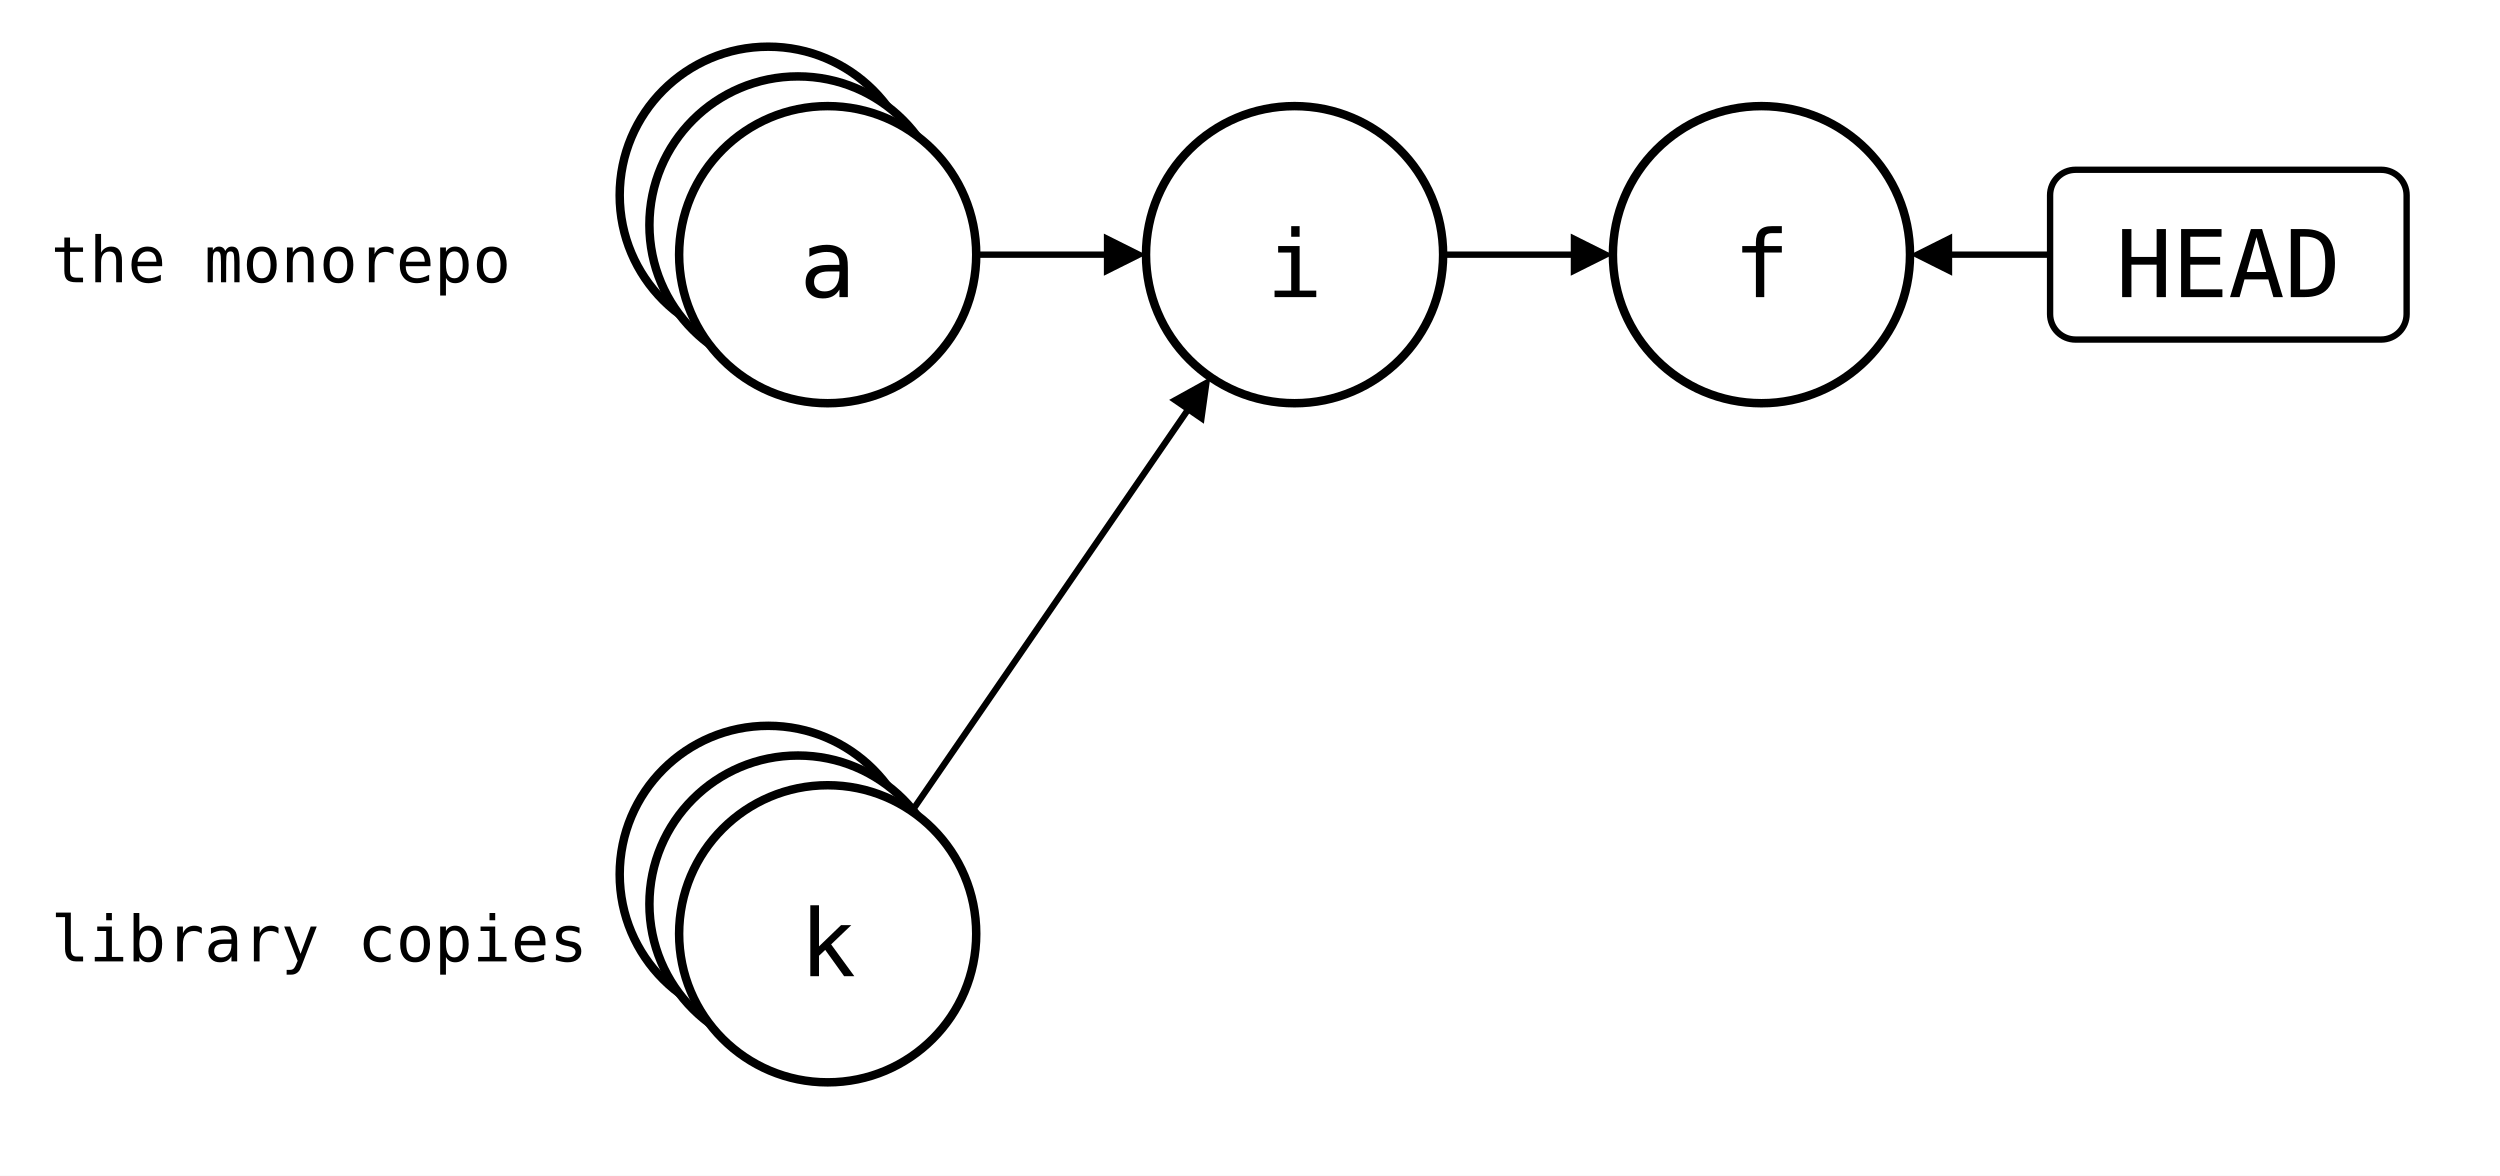
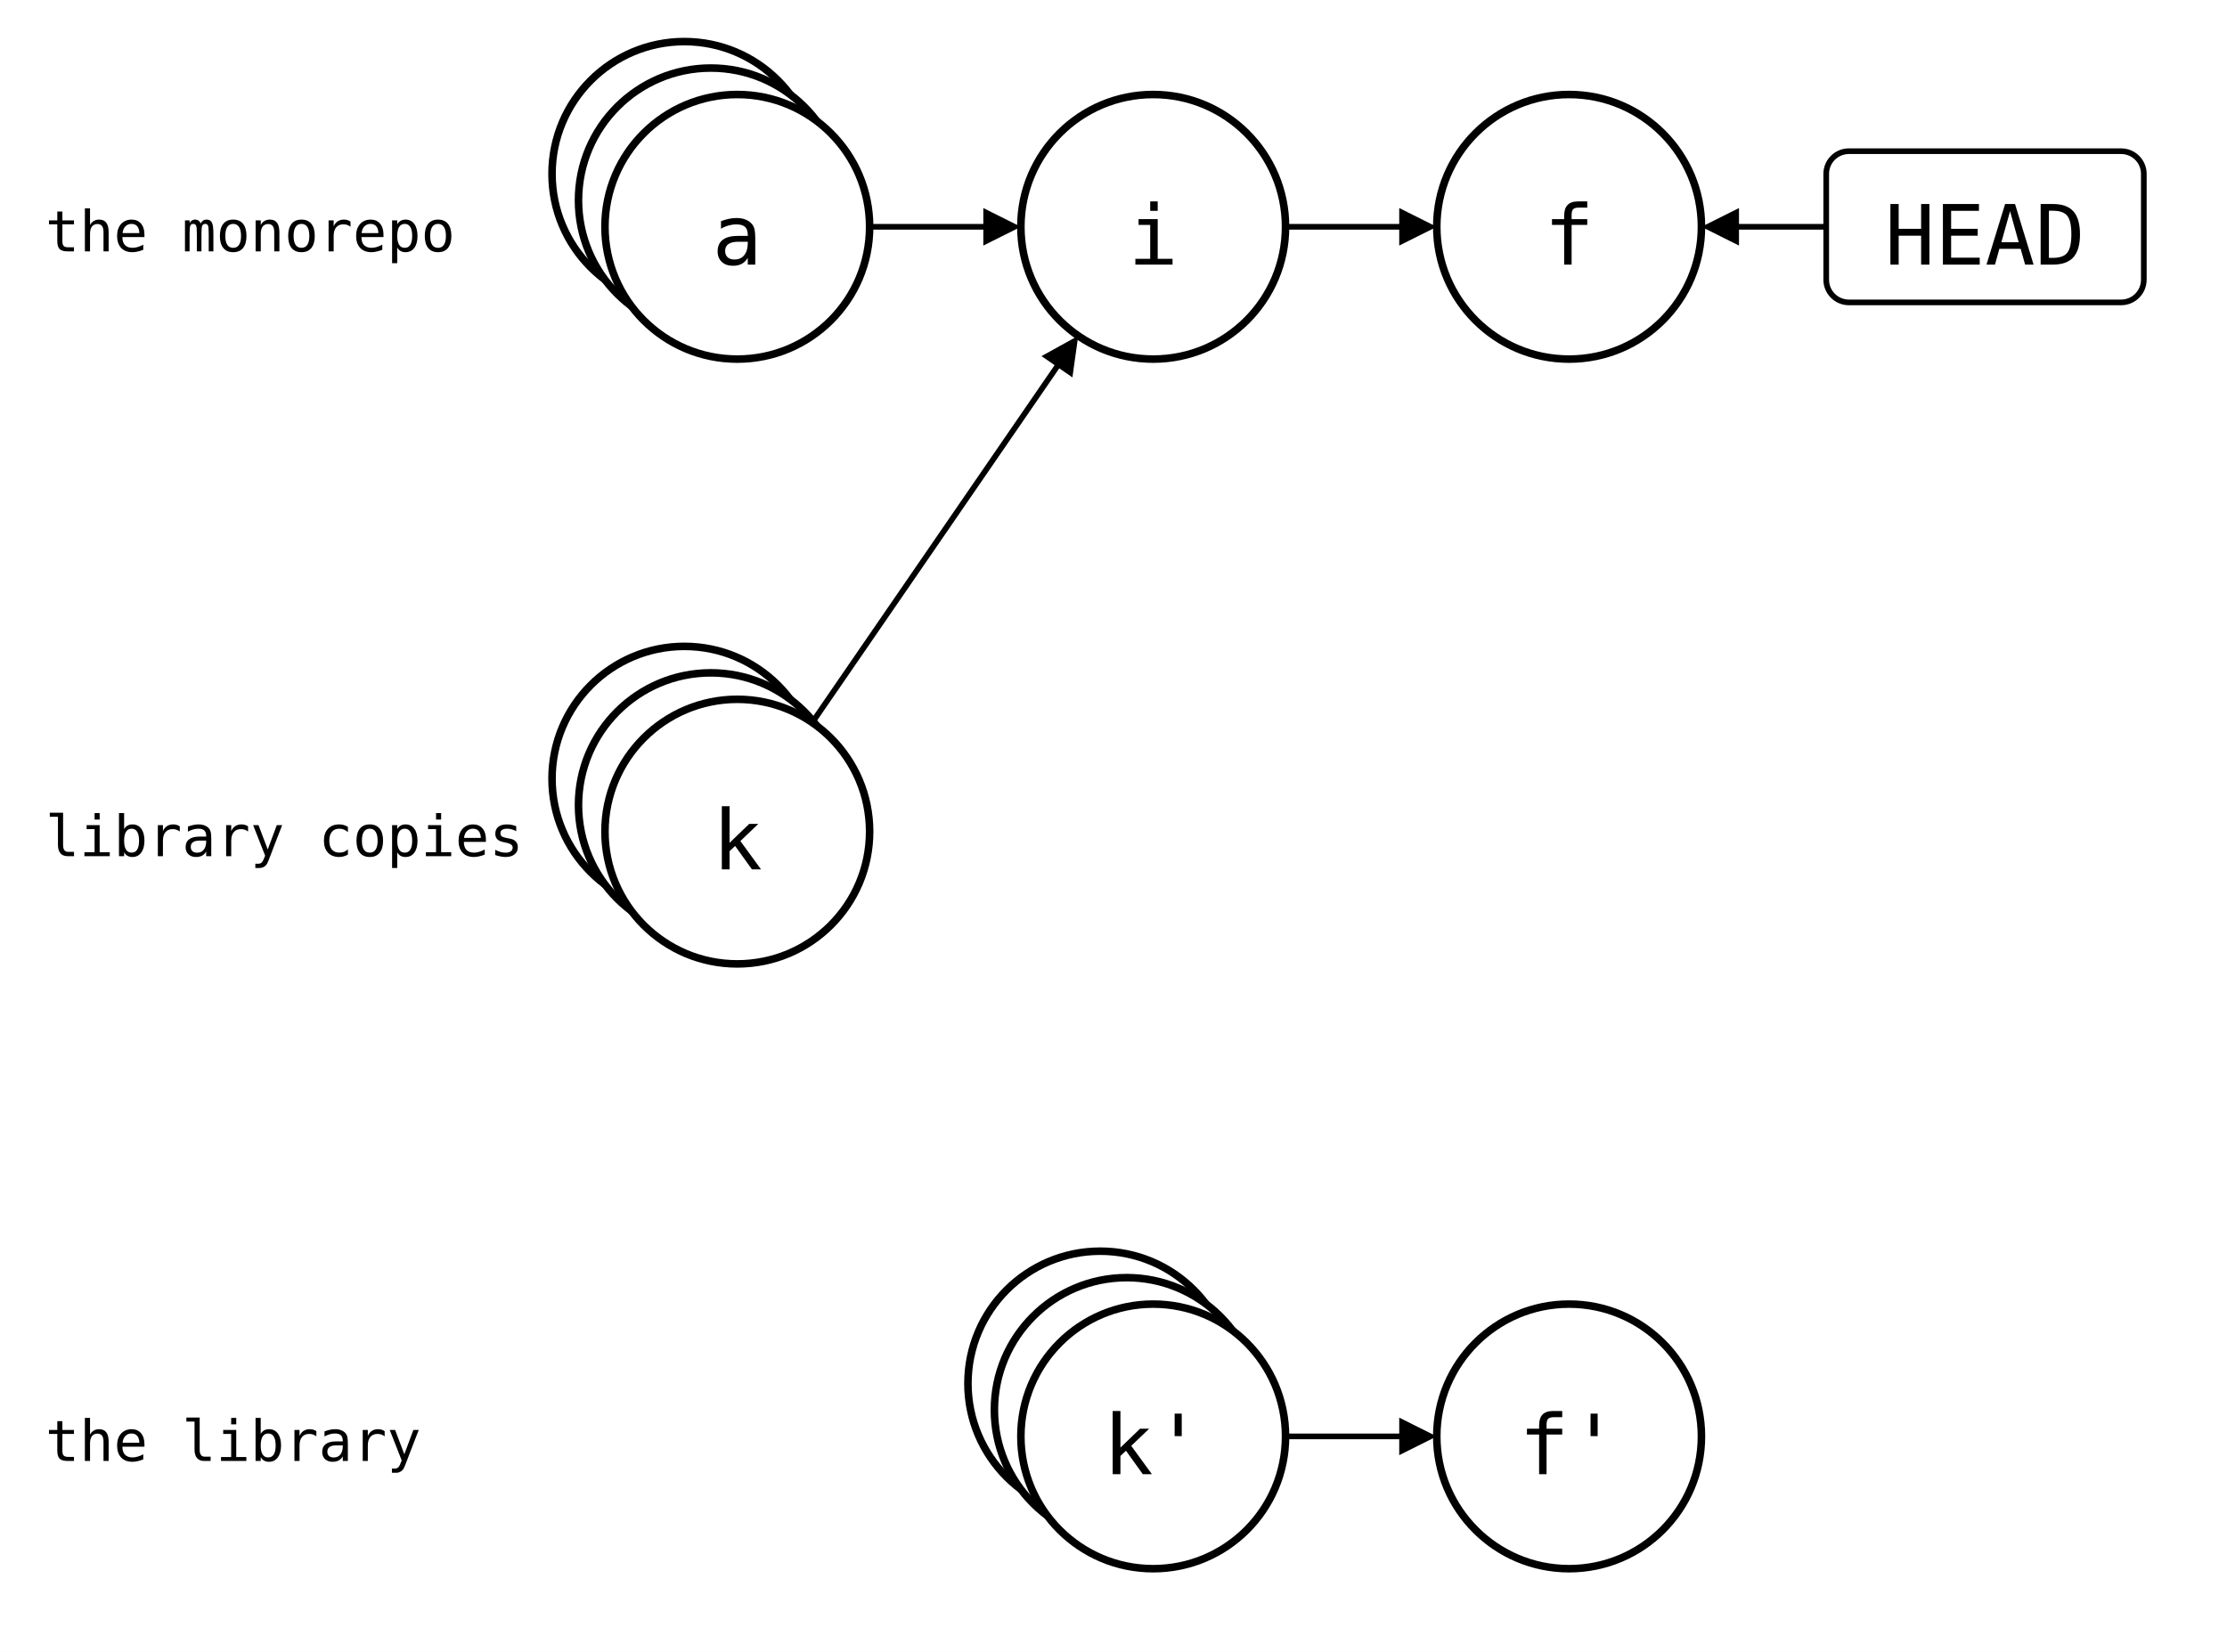
- <svg xmlns="http://www.w3.org/2000/svg" style="background: #ffffff; background-color: light-dark(#ffffff, #121212); color-scheme: light dark;" version="1.1" width="589px" height="277px" viewBox="0 0 589 277" id="ge-svg-yUEyU1K-btlSV52JGmeR" content="&lt;mxfile host=&quot;Electron&quot;&gt;&#10;  &lt;diagram name=&quot;josh-imported&quot; id=&quot;josh-imported&quot;&gt;&#10;    &lt;mxGraphModel dx=&quot;-303&quot; dy=&quot;-129&quot; grid=&quot;0&quot; gridSize=&quot;10&quot; guides=&quot;1&quot; tooltips=&quot;1&quot; connect=&quot;1&quot; arrows=&quot;1&quot; fold=&quot;0&quot; page=&quot;0&quot; pageScale=&quot;1&quot; pageWidth=&quot;850&quot; pageHeight=&quot;1100&quot; background=&quot;#ffffff&quot; math=&quot;0&quot; shadow=&quot;0&quot;&gt;&#10;      &lt;root&gt;&#10;        &lt;mxCell id=&quot;0&quot; /&gt;&#10;        &lt;mxCell id=&quot;1&quot; parent=&quot;0&quot; /&gt;&#10;        &lt;mxCell id=&quot;text0&quot; parent=&quot;1&quot; style=&quot;text;strokeColor=none;fillColor=none;align=left;verticalAlign=middle;fontSize=15;fontFamily=Roboto Mono,monospace;&quot; value=&quot;the monorepo&quot; vertex=&quot;1&quot;&gt;&#10;          &lt;mxGeometry height=&quot;30&quot; width=&quot;130&quot; y=&quot;90&quot; as=&quot;geometry&quot; /&gt;&#10;        &lt;/mxCell&gt;&#10;        &lt;mxCell id=&quot;text1&quot; parent=&quot;1&quot; style=&quot;text;strokeColor=none;fillColor=none;align=left;verticalAlign=middle;fontSize=15;fontFamily=Roboto Mono,monospace;&quot; value=&quot;library copies&quot; vertex=&quot;1&quot;&gt;&#10;          &lt;mxGeometry height=&quot;30&quot; width=&quot;130&quot; y=&quot;250&quot; as=&quot;geometry&quot; /&gt;&#10;        &lt;/mxCell&gt;&#10;        &lt;mxCell id=&quot;a-stack-2&quot; parent=&quot;1&quot; style=&quot;shape=ellipse;aspect=fixed;strokeWidth=2;fontSize=22;fontFamily=Roboto Mono,monospace;&quot; value=&quot;&quot; vertex=&quot;1&quot;&gt;&#10;          &lt;mxGeometry height=&quot;70&quot; width=&quot;70&quot; x=&quot;136&quot; y=&quot;56&quot; as=&quot;geometry&quot; /&gt;&#10;        &lt;/mxCell&gt;&#10;        &lt;mxCell id=&quot;a-stack-1&quot; parent=&quot;1&quot; style=&quot;shape=ellipse;aspect=fixed;strokeWidth=2;fontSize=22;fontFamily=Roboto Mono,monospace;&quot; value=&quot;&quot; vertex=&quot;1&quot;&gt;&#10;          &lt;mxGeometry height=&quot;70&quot; width=&quot;70&quot; x=&quot;143&quot; y=&quot;63&quot; as=&quot;geometry&quot; /&gt;&#10;        &lt;/mxCell&gt;&#10;        &lt;mxCell id=&quot;a&quot; parent=&quot;1&quot; style=&quot;ellipse;aspect=fixed;strokeWidth=2;fontSize=22;fontFamily=Roboto Mono,monospace;&quot; value=&quot;a&quot; vertex=&quot;1&quot;&gt;&#10;          &lt;mxGeometry height=&quot;70&quot; width=&quot;70&quot; x=&quot;150&quot; y=&quot;70&quot; as=&quot;geometry&quot; /&gt;&#10;        &lt;/mxCell&gt;&#10;        &lt;mxCell id=&quot;i&quot; parent=&quot;1&quot; style=&quot;ellipse;aspect=fixed;strokeWidth=2;fontSize=22;fontFamily=Roboto Mono,monospace;&quot; value=&quot;i&quot; vertex=&quot;1&quot;&gt;&#10;          &lt;mxGeometry height=&quot;70&quot; width=&quot;70&quot; x=&quot;260&quot; y=&quot;70&quot; as=&quot;geometry&quot; /&gt;&#10;        &lt;/mxCell&gt;&#10;        &lt;mxCell id=&quot;f&quot; parent=&quot;1&quot; style=&quot;ellipse;aspect=fixed;strokeWidth=2;fontSize=22;fontFamily=Roboto Mono,monospace;&quot; value=&quot;f&quot; vertex=&quot;1&quot;&gt;&#10;          &lt;mxGeometry height=&quot;70&quot; width=&quot;70&quot; x=&quot;370&quot; y=&quot;70&quot; as=&quot;geometry&quot; /&gt;&#10;        &lt;/mxCell&gt;&#10;        &lt;mxCell id=&quot;k-stack-2&quot; parent=&quot;1&quot; style=&quot;shape=ellipse;aspect=fixed;strokeWidth=2;fontSize=22;fontFamily=Roboto Mono,monospace;&quot; value=&quot;&quot; vertex=&quot;1&quot;&gt;&#10;          &lt;mxGeometry height=&quot;70&quot; width=&quot;70&quot; x=&quot;136&quot; y=&quot;216&quot; as=&quot;geometry&quot; /&gt;&#10;        &lt;/mxCell&gt;&#10;        &lt;mxCell id=&quot;k-stack-1&quot; parent=&quot;1&quot; style=&quot;shape=ellipse;aspect=fixed;strokeWidth=2;fontSize=22;fontFamily=Roboto Mono,monospace;&quot; value=&quot;&quot; vertex=&quot;1&quot;&gt;&#10;          &lt;mxGeometry height=&quot;70&quot; width=&quot;70&quot; x=&quot;143&quot; y=&quot;223&quot; as=&quot;geometry&quot; /&gt;&#10;        &lt;/mxCell&gt;&#10;        &lt;mxCell id=&quot;k&quot; parent=&quot;1&quot; style=&quot;ellipse;aspect=fixed;strokeWidth=2;fontSize=22;fontFamily=Roboto Mono,monospace;&quot; value=&quot;k&quot; vertex=&quot;1&quot;&gt;&#10;          &lt;mxGeometry height=&quot;70&quot; width=&quot;70&quot; x=&quot;150&quot; y=&quot;230&quot; as=&quot;geometry&quot; /&gt;&#10;        &lt;/mxCell&gt;&#10;        &lt;mxCell id=&quot;box0&quot; parent=&quot;1&quot; style=&quot;rounded=1;strokeWidth=1.5;fontSize=22;fontFamily=Roboto Mono,monospace;&quot; value=&quot;HEAD&quot; vertex=&quot;1&quot;&gt;&#10;          &lt;mxGeometry height=&quot;40&quot; width=&quot;84&quot; x=&quot;473&quot; y=&quot;85&quot; as=&quot;geometry&quot; /&gt;&#10;        &lt;/mxCell&gt;&#10;        &lt;mxCell id=&quot;eb0&quot; edge=&quot;1&quot; parent=&quot;1&quot; source=&quot;box0&quot; style=&quot;endArrow=block;endFill=1;html=1;strokeWidth=1.5;rounded=0;&quot; target=&quot;f&quot;&gt;&#10;          &lt;mxGeometry relative=&quot;1&quot; as=&quot;geometry&quot; /&gt;&#10;        &lt;/mxCell&gt;&#10;        &lt;mxCell id=&quot;e0&quot; edge=&quot;1&quot; parent=&quot;1&quot; source=&quot;a&quot; style=&quot;endArrow=block;endFill=1;html=1;strokeWidth=1.5;rounded=0;&quot; target=&quot;i&quot;&gt;&#10;          &lt;mxGeometry relative=&quot;1&quot; as=&quot;geometry&quot; /&gt;&#10;        &lt;/mxCell&gt;&#10;        &lt;mxCell id=&quot;e1&quot; edge=&quot;1&quot; parent=&quot;1&quot; source=&quot;k&quot; style=&quot;endArrow=block;endFill=1;html=1;strokeWidth=1.5;rounded=0;&quot; target=&quot;i&quot;&gt;&#10;          &lt;mxGeometry relative=&quot;1&quot; as=&quot;geometry&quot; /&gt;&#10;        &lt;/mxCell&gt;&#10;        &lt;mxCell id=&quot;e2&quot; edge=&quot;1&quot; parent=&quot;1&quot; source=&quot;i&quot; style=&quot;endArrow=block;endFill=1;html=1;strokeWidth=1.5;rounded=0;&quot; target=&quot;f&quot;&gt;&#10;          &lt;mxGeometry relative=&quot;1&quot; as=&quot;geometry&quot; /&gt;&#10;        &lt;/mxCell&gt;&#10;      &lt;/root&gt;&#10;    &lt;/mxGraphModel&gt;&#10;  &lt;/diagram&gt;&#10;&lt;/mxfile&gt;&#10;">
-   <style type="text/css">@supports (color: light-dark(#000, #fff)) { #ge-svg-yUEyU1K-btlSV52JGmeR { --ge-adaptive-bg: light-dark(#ffffff, var(--ge-dark-color, #121212)); } }</style>
+ <svg xmlns="http://www.w3.org/2000/svg" style="background: #ffffff; background-color: light-dark(#ffffff, #121212); color-scheme: light dark;" version="1.1" width="589px" height="437px" viewBox="0 0 589 437" id="ge-svg-RDGTySQhLtAcq1ZRg6__" content="&lt;mxfile host=&quot;Electron&quot;&gt;&#10;  &lt;diagram name=&quot;josh-imported&quot; id=&quot;josh-imported&quot;&gt;&#10;    &lt;mxGraphModel dx=&quot;-303&quot; dy=&quot;-169&quot; grid=&quot;0&quot; gridSize=&quot;10&quot; guides=&quot;1&quot; tooltips=&quot;1&quot; connect=&quot;1&quot; arrows=&quot;1&quot; fold=&quot;0&quot; page=&quot;0&quot; pageScale=&quot;1&quot; pageWidth=&quot;850&quot; pageHeight=&quot;1100&quot; background=&quot;#ffffff&quot; math=&quot;0&quot; shadow=&quot;0&quot;&gt;&#10;      &lt;root&gt;&#10;        &lt;mxCell id=&quot;0&quot; /&gt;&#10;        &lt;mxCell id=&quot;1&quot; parent=&quot;0&quot; /&gt;&#10;        &lt;mxCell id=&quot;text0&quot; parent=&quot;1&quot; style=&quot;text;strokeColor=none;fillColor=none;align=left;verticalAlign=middle;fontSize=15;fontFamily=Roboto Mono,monospace;&quot; value=&quot;the monorepo&quot; vertex=&quot;1&quot;&gt;&#10;          &lt;mxGeometry height=&quot;30&quot; width=&quot;130&quot; y=&quot;90&quot; as=&quot;geometry&quot; /&gt;&#10;        &lt;/mxCell&gt;&#10;        &lt;mxCell id=&quot;text1&quot; parent=&quot;1&quot; style=&quot;text;strokeColor=none;fillColor=none;align=left;verticalAlign=middle;fontSize=15;fontFamily=Roboto Mono,monospace;&quot; value=&quot;library copies&quot; vertex=&quot;1&quot;&gt;&#10;          &lt;mxGeometry height=&quot;30&quot; width=&quot;130&quot; y=&quot;250&quot; as=&quot;geometry&quot; /&gt;&#10;        &lt;/mxCell&gt;&#10;        &lt;mxCell id=&quot;a-stack-2&quot; parent=&quot;1&quot; style=&quot;shape=ellipse;aspect=fixed;strokeWidth=2;fontSize=22;fontFamily=Roboto Mono,monospace;&quot; value=&quot;&quot; vertex=&quot;1&quot;&gt;&#10;          &lt;mxGeometry height=&quot;70&quot; width=&quot;70&quot; x=&quot;136&quot; y=&quot;56&quot; as=&quot;geometry&quot; /&gt;&#10;        &lt;/mxCell&gt;&#10;        &lt;mxCell id=&quot;a-stack-1&quot; parent=&quot;1&quot; style=&quot;shape=ellipse;aspect=fixed;strokeWidth=2;fontSize=22;fontFamily=Roboto Mono,monospace;&quot; value=&quot;&quot; vertex=&quot;1&quot;&gt;&#10;          &lt;mxGeometry height=&quot;70&quot; width=&quot;70&quot; x=&quot;143&quot; y=&quot;63&quot; as=&quot;geometry&quot; /&gt;&#10;        &lt;/mxCell&gt;&#10;        &lt;mxCell id=&quot;a&quot; parent=&quot;1&quot; style=&quot;ellipse;aspect=fixed;strokeWidth=2;fontSize=22;fontFamily=Roboto Mono,monospace;&quot; value=&quot;a&quot; vertex=&quot;1&quot;&gt;&#10;          &lt;mxGeometry height=&quot;70&quot; width=&quot;70&quot; x=&quot;150&quot; y=&quot;70&quot; as=&quot;geometry&quot; /&gt;&#10;        &lt;/mxCell&gt;&#10;        &lt;mxCell id=&quot;i&quot; parent=&quot;1&quot; style=&quot;ellipse;aspect=fixed;strokeWidth=2;fontSize=22;fontFamily=Roboto Mono,monospace;&quot; value=&quot;i&quot; vertex=&quot;1&quot;&gt;&#10;          &lt;mxGeometry height=&quot;70&quot; width=&quot;70&quot; x=&quot;260&quot; y=&quot;70&quot; as=&quot;geometry&quot; /&gt;&#10;        &lt;/mxCell&gt;&#10;        &lt;mxCell id=&quot;f&quot; parent=&quot;1&quot; style=&quot;ellipse;aspect=fixed;strokeWidth=2;fontSize=22;fontFamily=Roboto Mono,monospace;&quot; value=&quot;f&quot; vertex=&quot;1&quot;&gt;&#10;          &lt;mxGeometry height=&quot;70&quot; width=&quot;70&quot; x=&quot;370&quot; y=&quot;70&quot; as=&quot;geometry&quot; /&gt;&#10;        &lt;/mxCell&gt;&#10;        &lt;mxCell id=&quot;k-stack-2&quot; parent=&quot;1&quot; style=&quot;shape=ellipse;aspect=fixed;strokeWidth=2;fontSize=22;fontFamily=Roboto Mono,monospace;&quot; value=&quot;&quot; vertex=&quot;1&quot;&gt;&#10;          &lt;mxGeometry height=&quot;70&quot; width=&quot;70&quot; x=&quot;136&quot; y=&quot;216&quot; as=&quot;geometry&quot; /&gt;&#10;        &lt;/mxCell&gt;&#10;        &lt;mxCell id=&quot;k-stack-1&quot; parent=&quot;1&quot; style=&quot;shape=ellipse;aspect=fixed;strokeWidth=2;fontSize=22;fontFamily=Roboto Mono,monospace;&quot; value=&quot;&quot; vertex=&quot;1&quot;&gt;&#10;          &lt;mxGeometry height=&quot;70&quot; width=&quot;70&quot; x=&quot;143&quot; y=&quot;223&quot; as=&quot;geometry&quot; /&gt;&#10;        &lt;/mxCell&gt;&#10;        &lt;mxCell id=&quot;k&quot; parent=&quot;1&quot; style=&quot;ellipse;aspect=fixed;strokeWidth=2;fontSize=22;fontFamily=Roboto Mono,monospace;&quot; value=&quot;k&quot; vertex=&quot;1&quot;&gt;&#10;          &lt;mxGeometry height=&quot;70&quot; width=&quot;70&quot; x=&quot;150&quot; y=&quot;230&quot; as=&quot;geometry&quot; /&gt;&#10;        &lt;/mxCell&gt;&#10;        &lt;mxCell id=&quot;box0&quot; parent=&quot;1&quot; style=&quot;rounded=1;strokeWidth=1.5;fontSize=22;fontFamily=Roboto Mono,monospace;&quot; value=&quot;HEAD&quot; vertex=&quot;1&quot;&gt;&#10;          &lt;mxGeometry height=&quot;40&quot; width=&quot;84&quot; x=&quot;473&quot; y=&quot;85&quot; as=&quot;geometry&quot; /&gt;&#10;        &lt;/mxCell&gt;&#10;        &lt;mxCell id=&quot;eb0&quot; edge=&quot;1&quot; parent=&quot;1&quot; source=&quot;box0&quot; style=&quot;endArrow=block;endFill=1;html=1;strokeWidth=1.5;rounded=0;&quot; target=&quot;f&quot;&gt;&#10;          &lt;mxGeometry relative=&quot;1&quot; as=&quot;geometry&quot; /&gt;&#10;        &lt;/mxCell&gt;&#10;        &lt;mxCell id=&quot;e0&quot; edge=&quot;1&quot; parent=&quot;1&quot; source=&quot;a&quot; style=&quot;endArrow=block;endFill=1;html=1;strokeWidth=1.5;rounded=0;&quot; target=&quot;i&quot;&gt;&#10;          &lt;mxGeometry relative=&quot;1&quot; as=&quot;geometry&quot; /&gt;&#10;        &lt;/mxCell&gt;&#10;        &lt;mxCell id=&quot;e1&quot; edge=&quot;1&quot; parent=&quot;1&quot; source=&quot;k&quot; style=&quot;endArrow=block;endFill=1;html=1;strokeWidth=1.5;rounded=0;&quot; target=&quot;i&quot;&gt;&#10;          &lt;mxGeometry relative=&quot;1&quot; as=&quot;geometry&quot; /&gt;&#10;        &lt;/mxCell&gt;&#10;        &lt;mxCell id=&quot;e2&quot; edge=&quot;1&quot; parent=&quot;1&quot; source=&quot;i&quot; style=&quot;endArrow=block;endFill=1;html=1;strokeWidth=1.5;rounded=0;&quot; target=&quot;f&quot;&gt;&#10;          &lt;mxGeometry relative=&quot;1&quot; as=&quot;geometry&quot; /&gt;&#10;        &lt;/mxCell&gt;&#10;        &lt;mxCell id=&quot;text2&quot; parent=&quot;1&quot; style=&quot;text;strokeColor=none;fillColor=none;align=left;verticalAlign=middle;fontSize=15;fontFamily=Roboto Mono,monospace;&quot; value=&quot;the library&quot; vertex=&quot;1&quot;&gt;&#10;          &lt;mxGeometry height=&quot;30&quot; width=&quot;130&quot; y=&quot;410&quot; as=&quot;geometry&quot; /&gt;&#10;        &lt;/mxCell&gt;&#10;        &lt;mxCell id=&quot;k_-stack-2&quot; parent=&quot;1&quot; style=&quot;shape=ellipse;aspect=fixed;strokeWidth=2;fontSize=22;fontFamily=Roboto Mono,monospace;&quot; value=&quot;&quot; vertex=&quot;1&quot;&gt;&#10;          &lt;mxGeometry height=&quot;70&quot; width=&quot;70&quot; x=&quot;246&quot; y=&quot;376&quot; as=&quot;geometry&quot; /&gt;&#10;        &lt;/mxCell&gt;&#10;        &lt;mxCell id=&quot;k_-stack-1&quot; parent=&quot;1&quot; style=&quot;shape=ellipse;aspect=fixed;strokeWidth=2;fontSize=22;fontFamily=Roboto Mono,monospace;&quot; value=&quot;&quot; vertex=&quot;1&quot;&gt;&#10;          &lt;mxGeometry height=&quot;70&quot; width=&quot;70&quot; x=&quot;253&quot; y=&quot;383&quot; as=&quot;geometry&quot; /&gt;&#10;        &lt;/mxCell&gt;&#10;        &lt;mxCell id=&quot;k_&quot; parent=&quot;1&quot; style=&quot;ellipse;aspect=fixed;strokeWidth=2;fontSize=22;fontFamily=Roboto Mono,monospace;&quot; value=&quot;k&amp;#39;&quot; vertex=&quot;1&quot;&gt;&#10;          &lt;mxGeometry height=&quot;70&quot; width=&quot;70&quot; x=&quot;260&quot; y=&quot;390&quot; as=&quot;geometry&quot; /&gt;&#10;        &lt;/mxCell&gt;&#10;        &lt;mxCell id=&quot;f_&quot; parent=&quot;1&quot; style=&quot;ellipse;aspect=fixed;strokeWidth=2;fontSize=22;fontFamily=Roboto Mono,monospace;&quot; value=&quot;f&amp;#39;&quot; vertex=&quot;1&quot;&gt;&#10;          &lt;mxGeometry height=&quot;70&quot; width=&quot;70&quot; x=&quot;370&quot; y=&quot;390&quot; as=&quot;geometry&quot; /&gt;&#10;        &lt;/mxCell&gt;&#10;        &lt;mxCell id=&quot;e4&quot; edge=&quot;1&quot; parent=&quot;1&quot; source=&quot;k_&quot; style=&quot;endArrow=block;endFill=1;html=1;strokeWidth=1.5;rounded=0;&quot; target=&quot;f_&quot;&gt;&#10;          &lt;mxGeometry relative=&quot;1&quot; as=&quot;geometry&quot; /&gt;&#10;        &lt;/mxCell&gt;&#10;      &lt;/root&gt;&#10;    &lt;/mxGraphModel&gt;&#10;  &lt;/diagram&gt;&#10;&lt;/mxfile&gt;&#10;">
+   <style type="text/css">@supports (color: light-dark(#000, #fff)) { #ge-svg-RDGTySQhLtAcq1ZRg6__ { --ge-adaptive-bg: light-dark(#ffffff, var(--ge-dark-color, #121212)); } }</style>
  <defs />
  <rect fill="#ffffff" width="100%" height="100%" x="0" y="0" style="fill: light-dark(rgb(255, 255, 255), rgb(18, 18, 18));" />
  <g>
    <g data-cell-id="0">
      <g data-cell-id="1">
        <g data-cell-id="text0">
          <g>
            <rect x="10" y="45" width="130" height="30" fill="none" stroke="none" pointer-events="all" />
          </g>
          <g>
            <g fill="#000000" font-family="'Roboto Mono', monospace" text-anchor="start" font-size="15px" style="fill: light-dark(rgb(0, 0, 0), rgb(255, 255, 255));">
              <text x="12" y="66.5">the monorepo</text>
            </g>
          </g>
        </g>
        <g data-cell-id="text1">
          <g>
            <rect x="10" y="205" width="130" height="30" fill="none" stroke="none" pointer-events="all" />
          </g>
          <g>
            <g fill="#000000" font-family="'Roboto Mono', monospace" text-anchor="start" font-size="15px" style="fill: light-dark(rgb(0, 0, 0), rgb(255, 255, 255));">
              <text x="12" y="226.5">library copies</text>
            </g>
          </g>
        </g>
        <g data-cell-id="a-stack-2">
          <g>
            <ellipse cx="181" cy="46" rx="35" ry="35" fill="#ffffff" stroke="#000000" stroke-width="2" pointer-events="all" style="fill: var(--ge-adaptive-bg, #ffffff); stroke: light-dark(rgb(0, 0, 0), rgb(255, 255, 255));" />
          </g>
        </g>
        <g data-cell-id="a-stack-1">
          <g>
            <ellipse cx="188" cy="53" rx="35" ry="35" fill="#ffffff" stroke="#000000" stroke-width="2" pointer-events="all" style="fill: var(--ge-adaptive-bg, #ffffff); stroke: light-dark(rgb(0, 0, 0), rgb(255, 255, 255));" />
          </g>
        </g>
        <g data-cell-id="a">
          <g>
            <ellipse cx="195" cy="60" rx="35" ry="35" fill="#ffffff" stroke="#000000" stroke-width="2" pointer-events="all" style="fill: var(--ge-adaptive-bg, #ffffff); stroke: light-dark(rgb(0, 0, 0), rgb(255, 255, 255));" />
          </g>
          <g>
            <g fill="#000000" font-family="'Roboto Mono', monospace" text-anchor="middle" font-size="22px" style="fill: light-dark(rgb(0, 0, 0), rgb(255, 255, 255));">
              <text x="195" y="70">a</text>
            </g>
          </g>
        </g>
        <g data-cell-id="i">
          <g>
            <ellipse cx="305" cy="60" rx="35" ry="35" fill="#ffffff" stroke="#000000" stroke-width="2" pointer-events="all" style="fill: var(--ge-adaptive-bg, #ffffff); stroke: light-dark(rgb(0, 0, 0), rgb(255, 255, 255));" />
          </g>
          <g>
            <g fill="#000000" font-family="'Roboto Mono', monospace" text-anchor="middle" font-size="22px" style="fill: light-dark(rgb(0, 0, 0), rgb(255, 255, 255));">
              <text x="305" y="70">i</text>
            </g>
          </g>
        </g>
        <g data-cell-id="f">
          <g>
            <ellipse cx="415" cy="60" rx="35" ry="35" fill="#ffffff" stroke="#000000" stroke-width="2" pointer-events="all" style="fill: var(--ge-adaptive-bg, #ffffff); stroke: light-dark(rgb(0, 0, 0), rgb(255, 255, 255));" />
          </g>
          <g>
            <g fill="#000000" font-family="'Roboto Mono', monospace" text-anchor="middle" font-size="22px" style="fill: light-dark(rgb(0, 0, 0), rgb(255, 255, 255));">
              <text x="415" y="70">f</text>
            </g>
          </g>
        </g>
        <g data-cell-id="k-stack-2">
          <g>
            <ellipse cx="181" cy="206" rx="35" ry="35" fill="#ffffff" stroke="#000000" stroke-width="2" pointer-events="all" style="fill: var(--ge-adaptive-bg, #ffffff); stroke: light-dark(rgb(0, 0, 0), rgb(255, 255, 255));" />
          </g>
        </g>
        <g data-cell-id="k-stack-1">
          <g>
            <ellipse cx="188" cy="213" rx="35" ry="35" fill="#ffffff" stroke="#000000" stroke-width="2" pointer-events="all" style="fill: var(--ge-adaptive-bg, #ffffff); stroke: light-dark(rgb(0, 0, 0), rgb(255, 255, 255));" />
          </g>
        </g>
        <g data-cell-id="k">
          <g>
            <ellipse cx="195" cy="220" rx="35" ry="35" fill="#ffffff" stroke="#000000" stroke-width="2" pointer-events="all" style="fill: var(--ge-adaptive-bg, #ffffff); stroke: light-dark(rgb(0, 0, 0), rgb(255, 255, 255));" />
          </g>
          <g>
            <g fill="#000000" font-family="'Roboto Mono', monospace" text-anchor="middle" font-size="22px" style="fill: light-dark(rgb(0, 0, 0), rgb(255, 255, 255));">
              <text x="195" y="230">k</text>
            </g>
          </g>
        </g>
        <g data-cell-id="box0">
          <g>
            <rect x="483" y="40" width="84" height="40" rx="6" ry="6" fill="#ffffff" stroke="#000000" stroke-width="1.5" pointer-events="all" style="fill: var(--ge-adaptive-bg, #ffffff); stroke: light-dark(rgb(0, 0, 0), rgb(255, 255, 255));" />
          </g>
          <g>
            <g fill="#000000" font-family="'Roboto Mono', monospace" text-anchor="middle" font-size="22px" style="fill: light-dark(rgb(0, 0, 0), rgb(255, 255, 255));">
              <text x="525" y="70">HEAD</text>
            </g>
          </g>
        </g>
        <g data-cell-id="eb0">
          <g>
            <path d="M 483 60 L 459.18 60" fill="none" stroke="#000000" stroke-width="1.5" stroke-miterlimit="10" pointer-events="stroke" style="stroke: light-dark(rgb(0, 0, 0), rgb(255, 255, 255));" />
            <path d="M 451.68 60 L 459.18 56.25 L 459.18 63.75 Z" fill="#000000" stroke="#000000" stroke-width="1.5" stroke-miterlimit="10" pointer-events="all" style="fill: light-dark(rgb(0, 0, 0), rgb(255, 255, 255)); stroke: light-dark(rgb(0, 0, 0), rgb(255, 255, 255));" />
          </g>
        </g>
        <g data-cell-id="e0">
          <g>
            <path d="M 230 60 L 260.82 60" fill="none" stroke="#000000" stroke-width="1.5" stroke-miterlimit="10" pointer-events="stroke" style="stroke: light-dark(rgb(0, 0, 0), rgb(255, 255, 255));" />
            <path d="M 268.32 60 L 260.82 63.75 L 260.82 56.25 Z" fill="#000000" stroke="#000000" stroke-width="1.5" stroke-miterlimit="10" pointer-events="all" style="fill: light-dark(rgb(0, 0, 0), rgb(255, 255, 255)); stroke: light-dark(rgb(0, 0, 0), rgb(255, 255, 255));" />
          </g>
        </g>
        <g data-cell-id="e1">
          <g>
            <path d="M 214.82 191.15 L 279.97 96.4" fill="none" stroke="#000000" stroke-width="1.5" stroke-miterlimit="10" pointer-events="stroke" style="stroke: light-dark(rgb(0, 0, 0), rgb(255, 255, 255));" />
            <path d="M 284.22 90.22 L 283.06 98.53 L 276.88 94.28 Z" fill="#000000" stroke="#000000" stroke-width="1.5" stroke-miterlimit="10" pointer-events="all" style="fill: light-dark(rgb(0, 0, 0), rgb(255, 255, 255)); stroke: light-dark(rgb(0, 0, 0), rgb(255, 255, 255));" />
          </g>
        </g>
        <g data-cell-id="e2">
          <g>
            <path d="M 340 60 L 370.82 60" fill="none" stroke="#000000" stroke-width="1.5" stroke-miterlimit="10" pointer-events="stroke" style="stroke: light-dark(rgb(0, 0, 0), rgb(255, 255, 255));" />
            <path d="M 378.32 60 L 370.82 63.75 L 370.82 56.25 Z" fill="#000000" stroke="#000000" stroke-width="1.5" stroke-miterlimit="10" pointer-events="all" style="fill: light-dark(rgb(0, 0, 0), rgb(255, 255, 255)); stroke: light-dark(rgb(0, 0, 0), rgb(255, 255, 255));" />
          </g>
        </g>
+         <g data-cell-id="text2">
+           <g>
+             <rect x="10" y="365" width="130" height="30" fill="none" stroke="none" pointer-events="all" />
+           </g>
+           <g>
+             <g fill="#000000" font-family="'Roboto Mono', monospace" text-anchor="start" font-size="15px" style="fill: light-dark(rgb(0, 0, 0), rgb(255, 255, 255));">
+               <text x="12" y="386.5">the library</text>
+             </g>
+           </g>
+         </g>
+         <g data-cell-id="k_-stack-2">
+           <g>
+             <ellipse cx="291" cy="366" rx="35" ry="35" fill="#ffffff" stroke="#000000" stroke-width="2" pointer-events="all" style="fill: var(--ge-adaptive-bg, #ffffff); stroke: light-dark(rgb(0, 0, 0), rgb(255, 255, 255));" />
+           </g>
+         </g>
+         <g data-cell-id="k_-stack-1">
+           <g>
+             <ellipse cx="298" cy="373" rx="35" ry="35" fill="#ffffff" stroke="#000000" stroke-width="2" pointer-events="all" style="fill: var(--ge-adaptive-bg, #ffffff); stroke: light-dark(rgb(0, 0, 0), rgb(255, 255, 255));" />
+           </g>
+         </g>
+         <g data-cell-id="k_">
+           <g>
+             <ellipse cx="305" cy="380" rx="35" ry="35" fill="#ffffff" stroke="#000000" stroke-width="2" pointer-events="all" style="fill: var(--ge-adaptive-bg, #ffffff); stroke: light-dark(rgb(0, 0, 0), rgb(255, 255, 255));" />
+           </g>
+           <g>
+             <g fill="#000000" font-family="'Roboto Mono', monospace" text-anchor="middle" font-size="22px" style="fill: light-dark(rgb(0, 0, 0), rgb(255, 255, 255));">
+               <text x="305" y="390">k'</text>
+             </g>
+           </g>
+         </g>
+         <g data-cell-id="f_">
+           <g>
+             <ellipse cx="415" cy="380" rx="35" ry="35" fill="#ffffff" stroke="#000000" stroke-width="2" pointer-events="all" style="fill: var(--ge-adaptive-bg, #ffffff); stroke: light-dark(rgb(0, 0, 0), rgb(255, 255, 255));" />
+           </g>
+           <g>
+             <g fill="#000000" font-family="'Roboto Mono', monospace" text-anchor="middle" font-size="22px" style="fill: light-dark(rgb(0, 0, 0), rgb(255, 255, 255));">
+               <text x="415" y="390">f'</text>
+             </g>
+           </g>
+         </g>
+         <g data-cell-id="e4">
+           <g>
+             <path d="M 340 380 L 370.82 380" fill="none" stroke="#000000" stroke-width="1.5" stroke-miterlimit="10" pointer-events="stroke" style="stroke: light-dark(rgb(0, 0, 0), rgb(255, 255, 255));" />
+             <path d="M 378.32 380 L 370.82 383.75 L 370.82 376.25 Z" fill="#000000" stroke="#000000" stroke-width="1.5" stroke-miterlimit="10" pointer-events="all" style="fill: light-dark(rgb(0, 0, 0), rgb(255, 255, 255)); stroke: light-dark(rgb(0, 0, 0), rgb(255, 255, 255));" />
+           </g>
+         </g>
      </g>
    </g>
  </g>
</svg>
